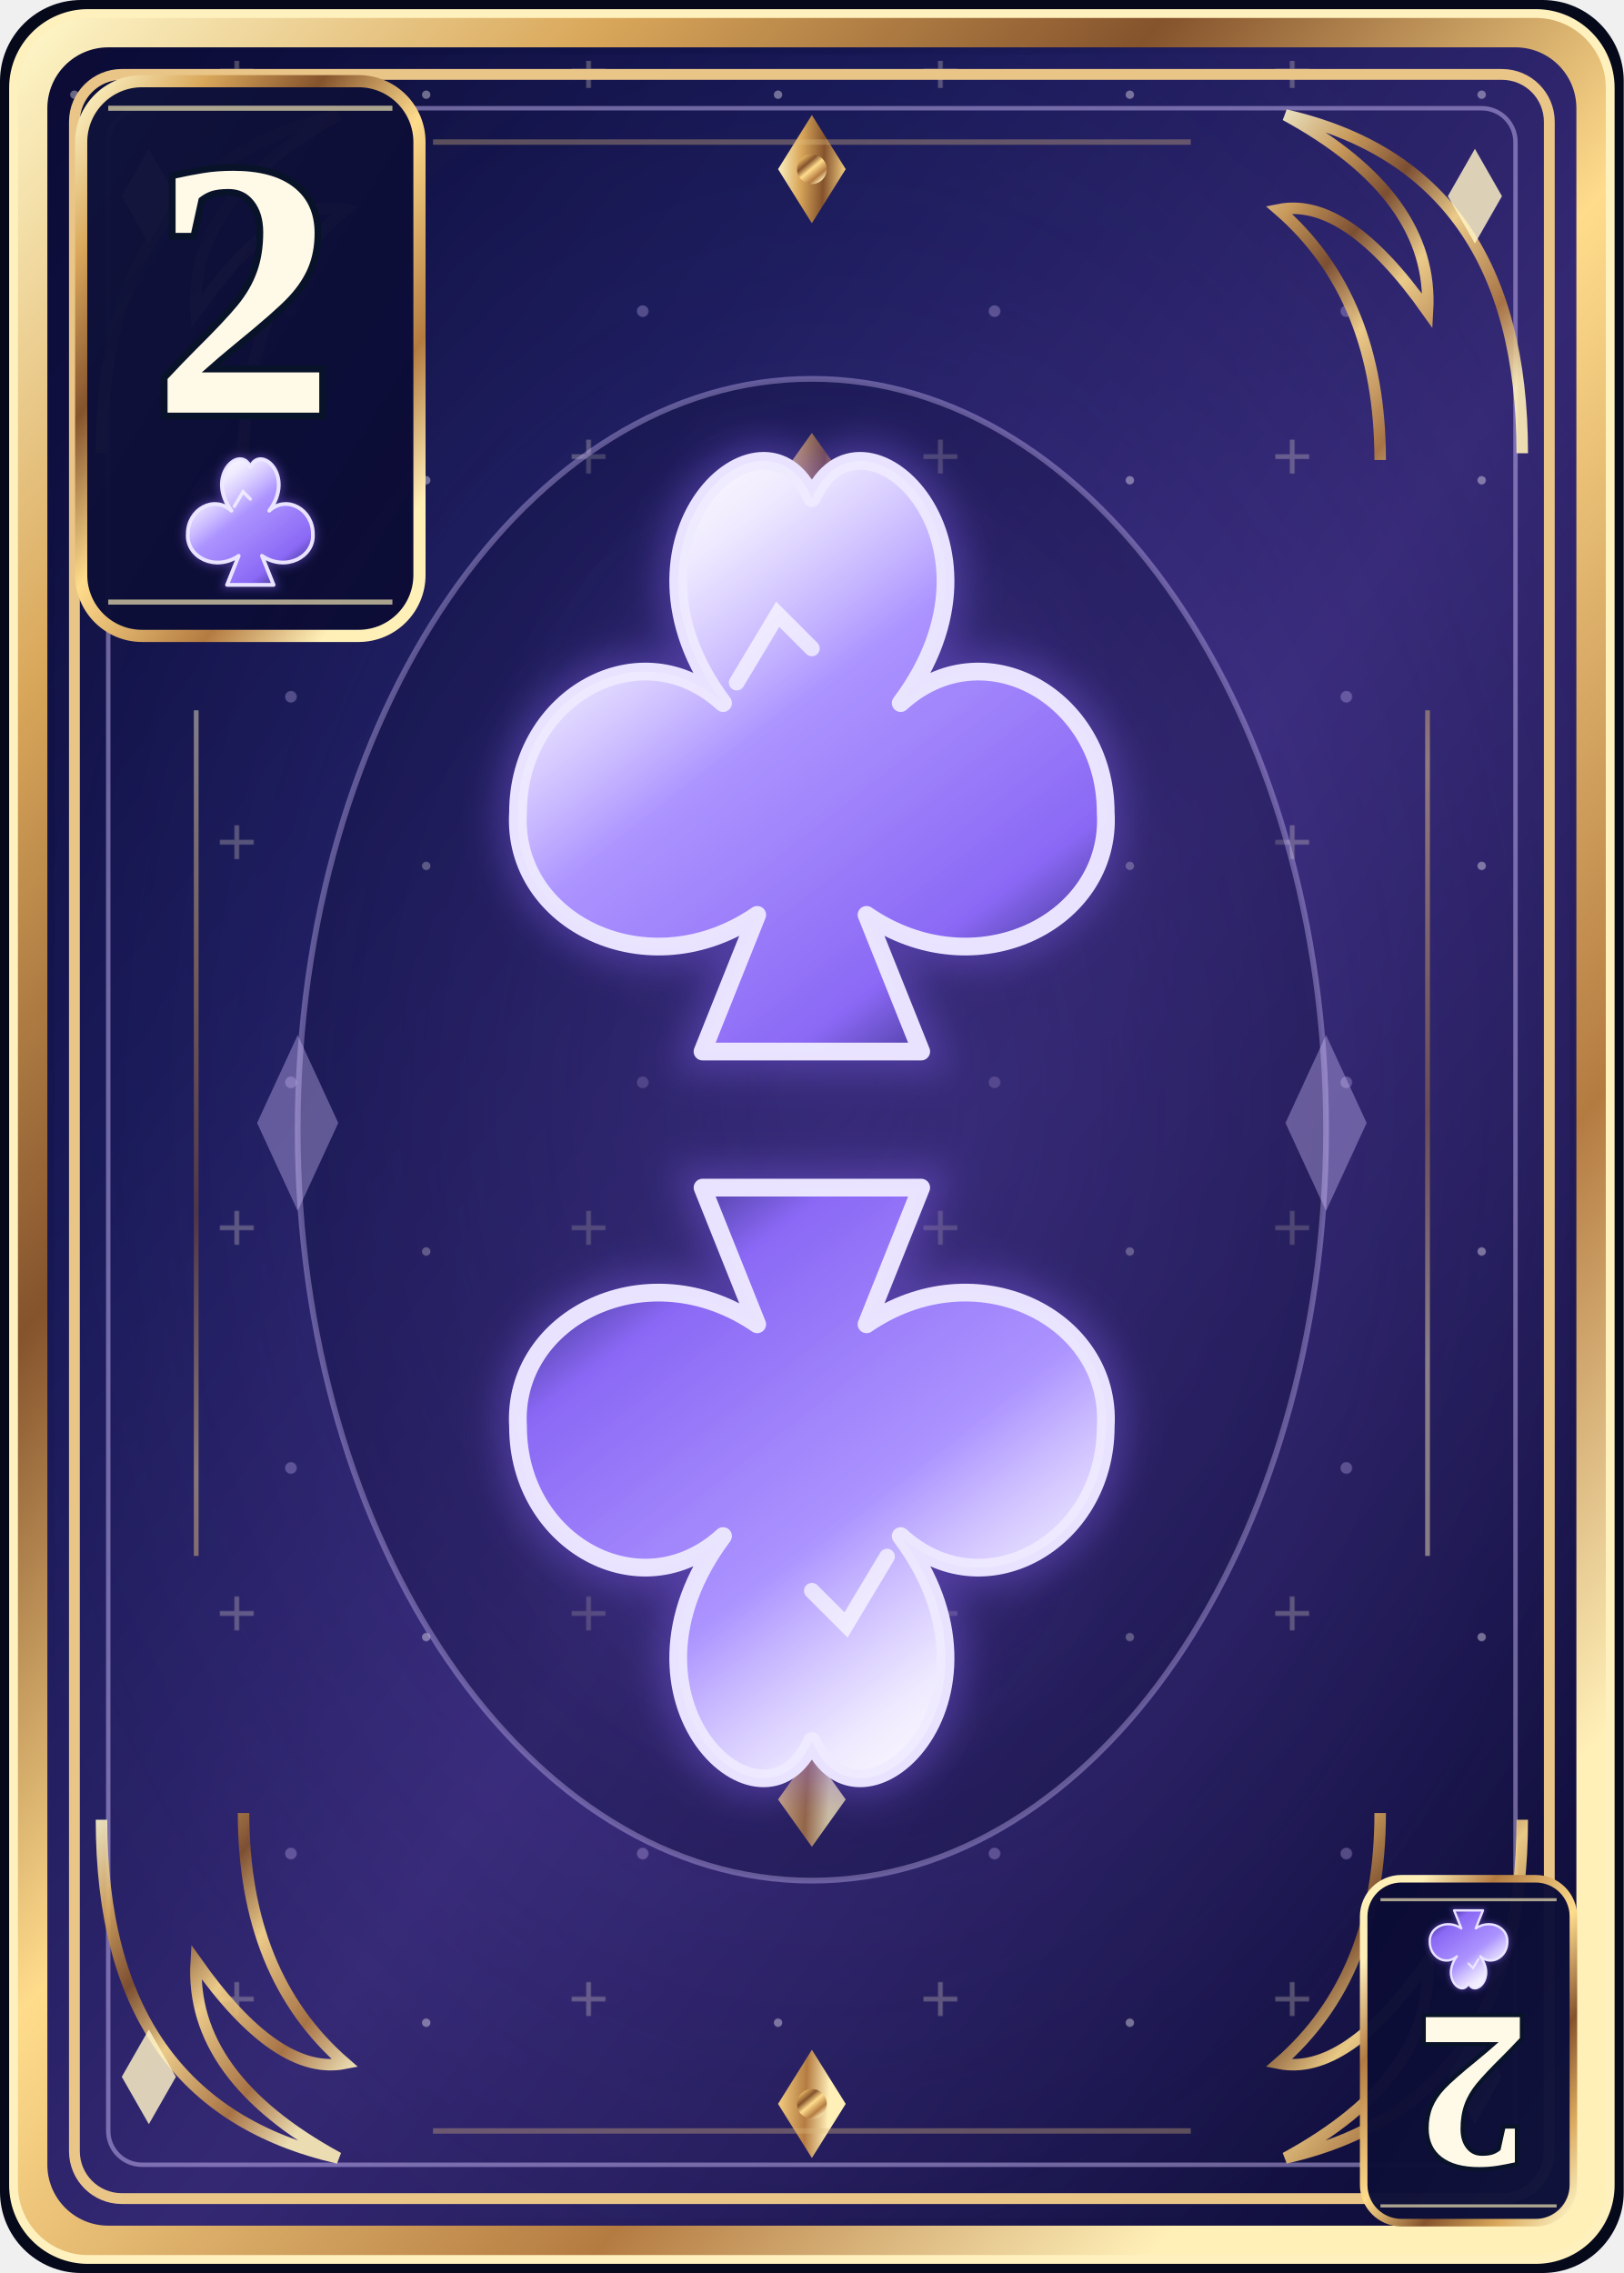
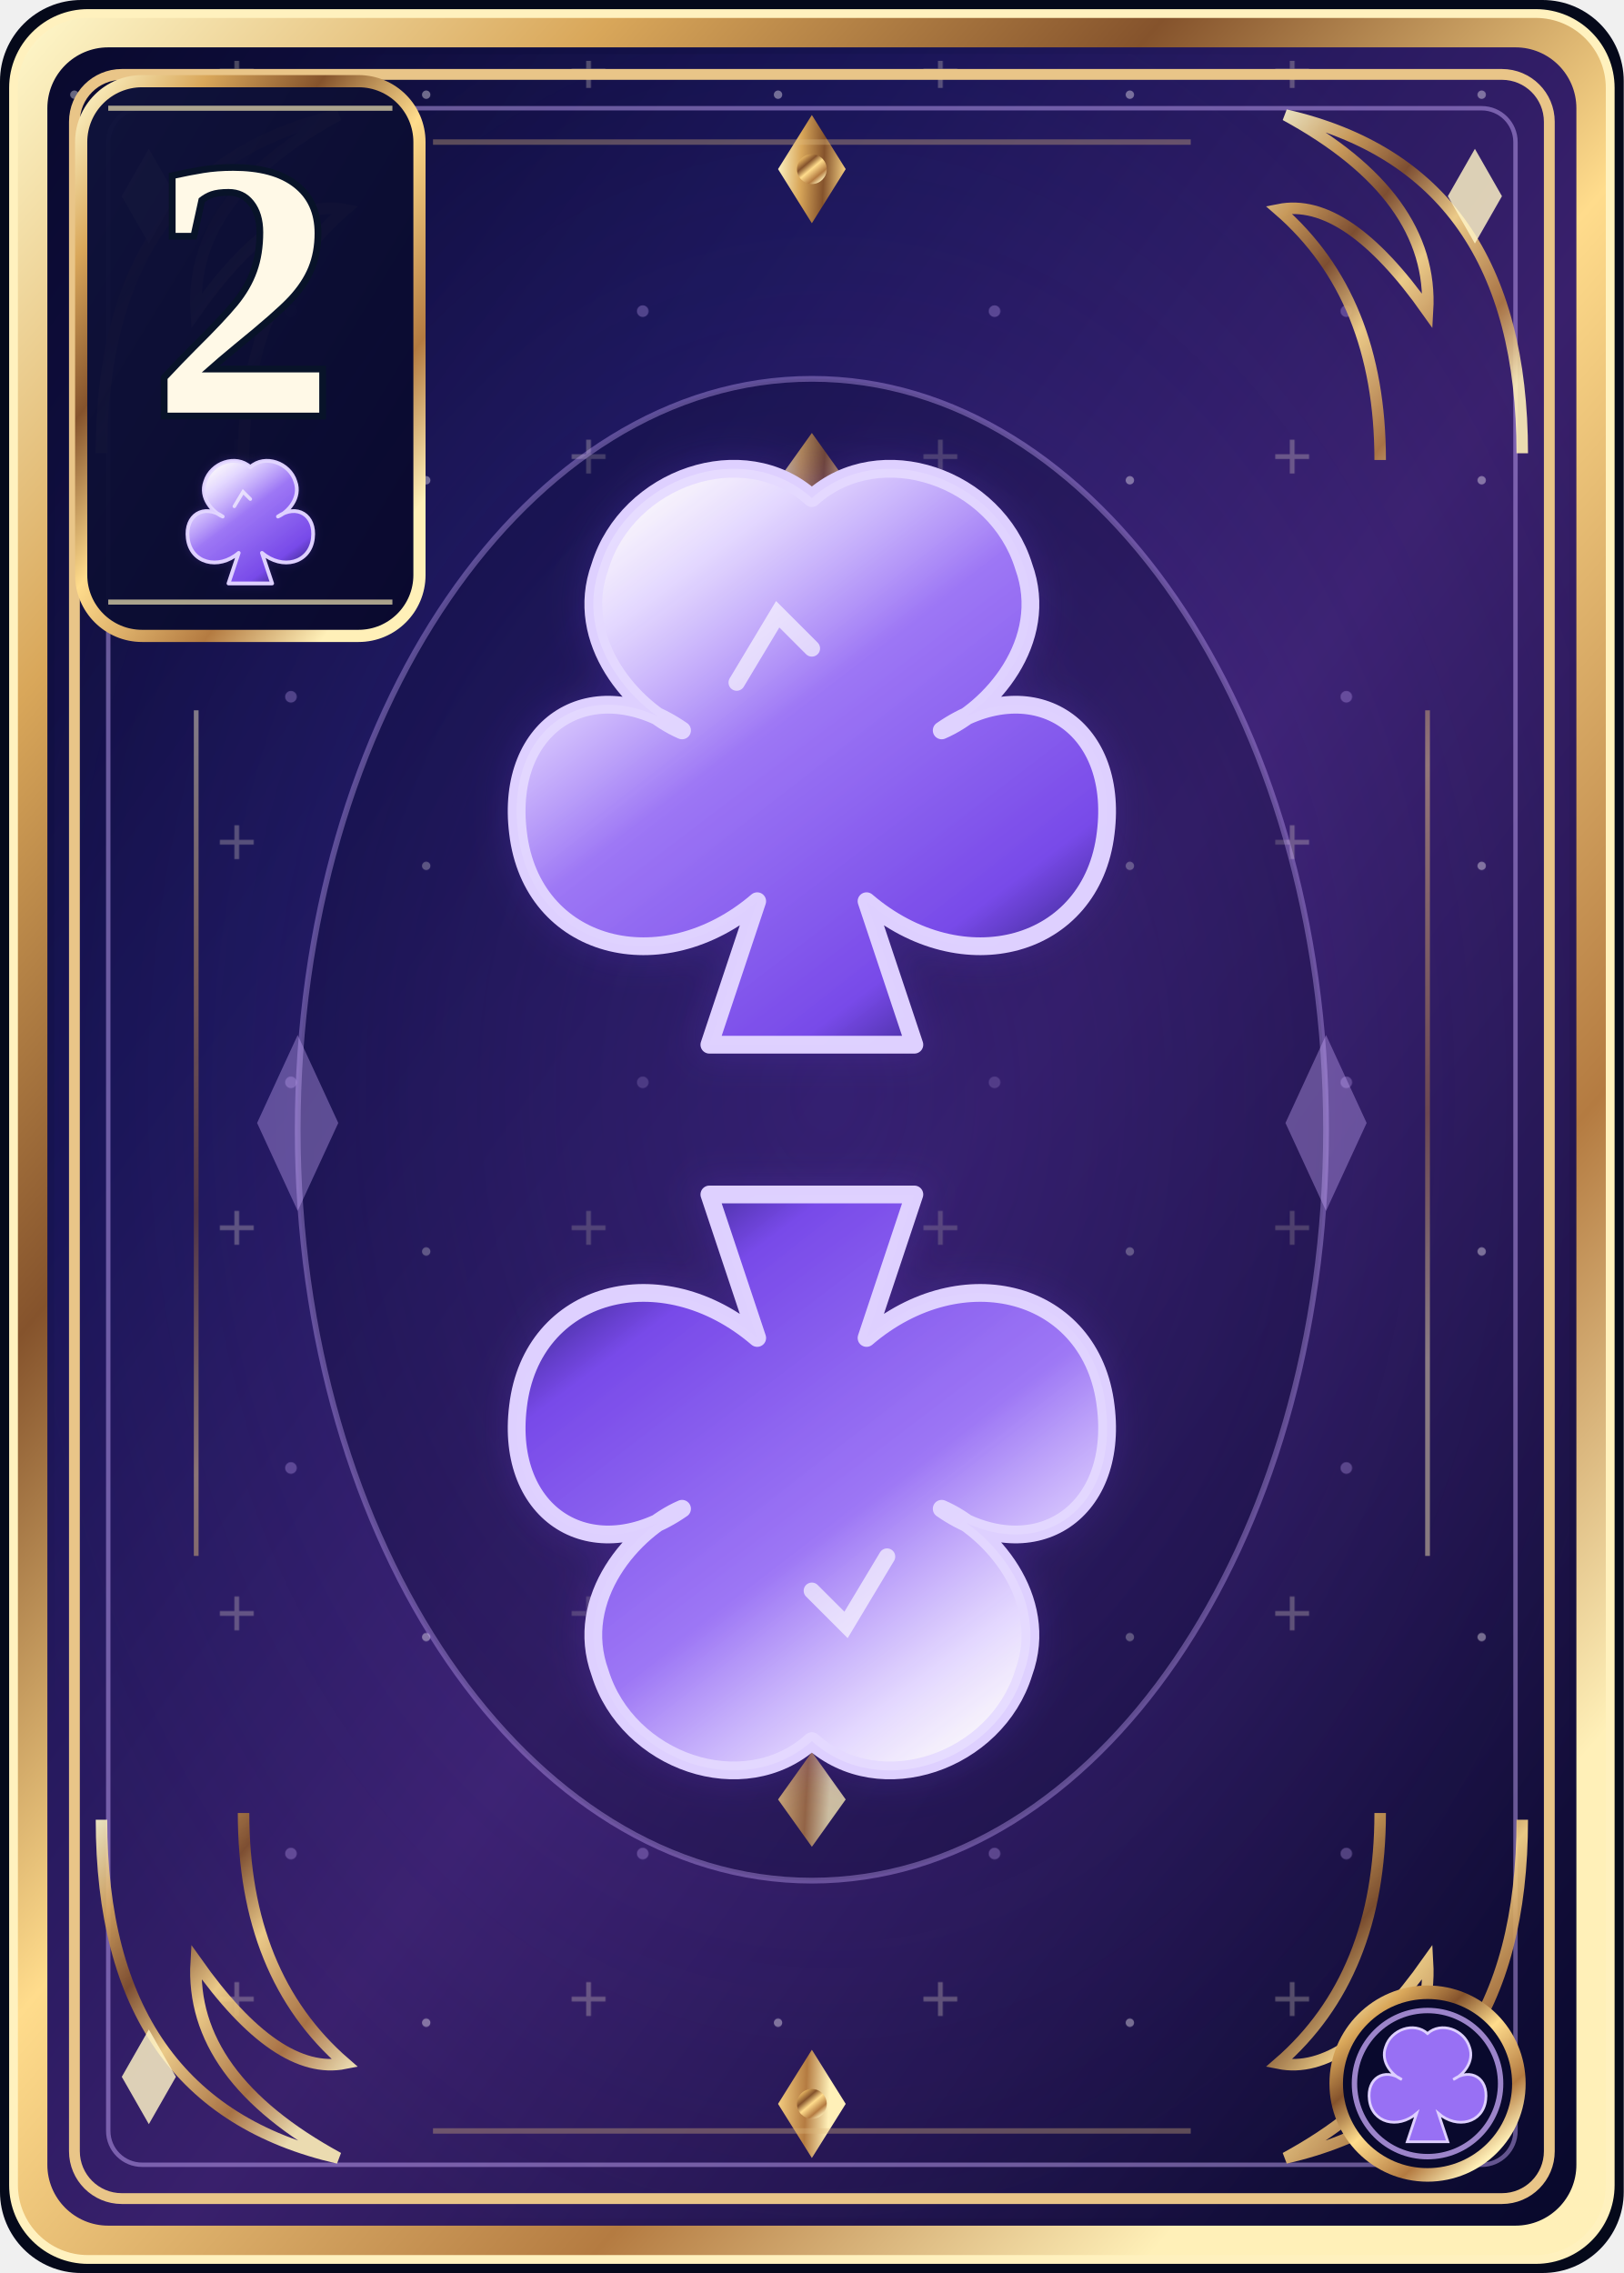
- <svg xmlns="http://www.w3.org/2000/svg" viewBox="0 0 240 336" width="240" height="336" role="img" aria-label="2 of Clubs — Mystic Royale V3" data-theme="mystic-royale-v3" data-rank="2" data-suit="C" data-card="C-2">
+ <svg xmlns="http://www.w3.org/2000/svg" viewBox="0 0 240 336" width="240" height="336" role="img" aria-label="2 of Clubs — Mystic Royale V4" data-theme="mystic-royale-v4" data-rank="2" data-suit="C" data-card="C-2">
  <defs>
    <linearGradient id="velvet" x1="0%" y1="0%" x2="96%" y2="100%">
-       <stop offset="0%" stop-color="#0b0b35" />
-       <stop offset="28%" stop-color="#151752" />
-       <stop offset="56%" stop-color="#342873" />
-       <stop offset="100%" stop-color="#0b0b35" />
+       <stop offset="0%" stop-color="#09092d" />
+       <stop offset="28%" stop-color="#171453" />
+       <stop offset="56%" stop-color="#39206c" />
+       <stop offset="100%" stop-color="#09092d" />
    </linearGradient>
    <radialGradient id="aura" cx="51%" cy="48%" r="59%">
-       <stop offset="0%" stop-color="#8865f5" stop-opacity=".27" />
-       <stop offset="60%" stop-color="#8865f5" stop-opacity=".08" />
-       <stop offset="100%" stop-color="#8865f5" stop-opacity="0" />
+       <stop offset="0%" stop-color="#7647e9" stop-opacity=".27" />
+       <stop offset="60%" stop-color="#7647e9" stop-opacity=".08" />
+       <stop offset="100%" stop-color="#7647e9" stop-opacity="0" />
    </radialGradient>
    <linearGradient id="gold" x1="0%" y1="0%" x2="84%" y2="100%">
      <stop offset="0%" stop-color="#fff8cb" />
      <stop offset="18%" stop-color="#d9a75a" />
      <stop offset="35%" stop-color="#85532c" />
      <stop offset="53%" stop-color="#ffdc8c" />
      <stop offset="77%" stop-color="#b47b41" />
      <stop offset="94%" stop-color="#fff0b8" />
    </linearGradient>
    <linearGradient id="gem" x1="17%" y1="3%" x2="91%" y2="100%">
      <stop offset="0%" stop-color="#fffdf8" />
-       <stop offset="15%" stop-color="#e9e3ff" />
-       <stop offset="40%" stop-color="#a68cff" />
-       <stop offset="78%" stop-color="#8865f5" />
-       <stop offset="100%" stop-color="#151752" />
+       <stop offset="15%" stop-color="#ded0ff" />
+       <stop offset="40%" stop-color="#9870f4" />
+       <stop offset="78%" stop-color="#7647e9" />
+       <stop offset="100%" stop-color="#171453" />
    </linearGradient>
    <linearGradient id="gemshine" x1="20%" y1="3%" x2="91%" y2="92%">
      <stop offset="0%" stop-color="#ffffff" stop-opacity=".91" />
      <stop offset="43%" stop-color="#ffffff" stop-opacity=".16" />
      <stop offset="100%" stop-color="#ffffff" stop-opacity="0" />
    </linearGradient>
    <radialGradient id="halo">
-       <stop offset="0%" stop-color="#8865f5" stop-opacity=".64" />
-       <stop offset="54%" stop-color="#8865f5" stop-opacity=".14" />
-       <stop offset="100%" stop-color="#8865f5" stop-opacity="0" />
+       <stop offset="0%" stop-color="#7647e9" stop-opacity=".64" />
+       <stop offset="54%" stop-color="#7647e9" stop-opacity=".14" />
+       <stop offset="100%" stop-color="#7647e9" stop-opacity="0" />
    </radialGradient>
    <linearGradient id="portraitFade" x1="0%" y1="0%" x2="0%" y2="100%">
-       <stop offset="0%" stop-color="#0b0b35" stop-opacity=".03" />
-       <stop offset="69%" stop-color="#0b0b35" stop-opacity=".05" />
-       <stop offset="100%" stop-color="#0b0b35" stop-opacity=".89" />
+       <stop offset="0%" stop-color="#09092d" stop-opacity=".03" />
+       <stop offset="69%" stop-color="#09092d" stop-opacity=".05" />
+       <stop offset="100%" stop-color="#09092d" stop-opacity=".89" />
    </linearGradient>
    <linearGradient id="indexBg" x1="0%" y1="0%" x2="100%" y2="100%">
      <stop offset="0%" stop-color="#10133b" stop-opacity=".98" />
-       <stop offset="100%" stop-color="#0b0b35" stop-opacity=".98" />
+       <stop offset="100%" stop-color="#09092d" stop-opacity=".98" />
    </linearGradient>
    <filter id="soft" x="-50%" y="-50%" width="200%" height="200%">
      <feGaussianBlur stdDeviation="2.6" />
    </filter>
    <pattern id="stars" width="52" height="57" patternUnits="userSpaceOnUse">
      <circle cx="11" cy="14" r=".62" fill="#fff9ff" opacity=".39" />
-       <circle cx="43" cy="46" r=".86" fill="#d6c4ff" opacity=".3" />
+       <circle cx="43" cy="46" r=".86" fill="#cdaeff" opacity=".3" />
      <path d="M35 8v5m-2.5-2.5h5" stroke="#fff2d7" stroke-width=".7" opacity=".26" />
    </pattern>
-     <path id="suit" d="M-8 24 C-24 35 -44 25 -43 9 C-43 -8 -25 -18 -13 -7 C-31 -31 -7 -53 0 -37 C7 -53 31 -31 13 -7 C25 -18 43 -8 43 9 C44 25 24 35 8 24 L16 44 H-16Z" />
+     <path id="suit" d="M0 -37 C-10 -46 -27 -40 -31 -27 C-35 -16 -26 -6 -19 -3 C-32 -12 -45 -4 -43 12 C-41 29 -22 34 -8 22 L-15 43 H15 L8 22 C22 34 41 29 43 12 C45 -4 32 -12 19 -3 C26 -6 35 -16 31 -27 C27 -40 10 -46 0 -37 Z" />
    <clipPath id="portraitClip">
      <rect x="41" y="76" width="158" height="190" rx="10" />
    </clipPath>
  </defs>
  <rect width="240" height="336" rx="12" fill="#05091a" />
  <rect x="2" y="2" width="236" height="332" rx="11" fill="url(#gold)" stroke="#fff1be" stroke-width="1.3" />
  <rect x="7" y="7" width="226" height="322" rx="9" fill="url(#velvet)" />
  <rect x="8" y="8" width="224" height="320" rx="8" fill="url(#aura)" />
  <rect x="9" y="9" width="222" height="318" rx="8" fill="url(#stars)" />
  <rect x="11" y="11" width="218" height="314" rx="7" fill="none" stroke="#e9c588" stroke-width="1.6" />
-   <rect x="16" y="16" width="208" height="304" rx="5" fill="none" stroke="#d6c4ff" stroke-opacity=".46" stroke-width=".65" />
+   <rect x="16" y="16" width="208" height="304" rx="5" fill="none" stroke="#cdaeff" stroke-opacity=".46" stroke-width=".65" />
  <path d="M29 105L29 230M211 105L211 230" stroke="url(#gold)" stroke-width=".7" opacity=".46" />
  <g stroke="url(#gold)" stroke-width="1.7" fill="none" opacity=".9">
    <path d="M15 67Q15 25 50 17Q28 29 29 46Q41 29 51 31Q36 44 36 68" />
    <path d="M225 67Q225 25 190 17Q212 29 211 46Q199 29 189 31Q204 44 204 68" />
    <path d="M15 269Q15 311 50 319Q28 307 29 290Q41 307 51 305Q36 292 36 268" />
    <path d="M225 269Q225 311 190 319Q212 307 211 290Q199 307 189 305Q204 292 204 268" />
  </g>
  <g fill="#fff4c7" opacity=".83">
    <path d="M22 22l4 7-4 7-4-7Z M218 22l4 7-4 7-4-7Z M22 314l4-7-4-7-4 7Z M218 314l4-7-4-7-4 7Z" />
  </g>
  <g fill="url(#gold)">
    <path d="M120 17l5 8-5 8-5-8Z M120 319l5-8-5-8-5 8Z" />
    <circle cx="120" cy="25" r="2.2" />
    <circle cx="120" cy="311" r="2.2" />
  </g>
  <path d="M64 21h112M64 315h112" stroke="#dfb97e" stroke-width=".8" opacity=".35" />
-   <ellipse cx="120" cy="167" rx="76" ry="111" fill="#0b0b35" opacity=".27" />
-   <ellipse cx="120" cy="167" rx="76" ry="111" fill="none" stroke="#d6c4ff" stroke-width=".85" opacity=".36" />
+   <ellipse cx="120" cy="167" rx="76" ry="111" fill="#09092d" opacity=".27" />
+   <ellipse cx="120" cy="167" rx="76" ry="111" fill="none" stroke="#cdaeff" stroke-width=".85" opacity=".36" />
  <path d="M120 64l5 7-5 7-5-7ZM120 259l5 7-5 7-5-7Z" fill="url(#gold)" opacity=".76" />
-   <path d="M44 153l6 13-6 13-6-13ZM196 153l6 13-6 13-6-13Z" fill="#d6c4ff" opacity=".36" />
+   <path d="M44 153l6 13-6 13-6-13ZM196 153l6 13-6 13-6-13Z" fill="#cdaeff" opacity=".36" />
  <g class="royal-pip" transform="translate(120 111) rotate(0) scale(1.01)">
-     <circle r="47" fill="url(#halo)" opacity=".40" />
-     <use href="#suit" fill="#8865f5" stroke="#8865f5" stroke-width="6" filter="url(#soft)" opacity=".35" />
-     <use href="#suit" fill="url(#gem)" stroke="#e9e3ff" stroke-width="2.6" stroke-linejoin="round" />
-     <use href="#suit" fill="url(#gemshine)" opacity=".41" />
-     <path d="M-11 -10L-5 -20L0 -15" fill="none" stroke="#ffffff" stroke-width="2.3" opacity=".68" stroke-linecap="round" />
+     <circle r="42" fill="url(#halo)" opacity=".22" />
+     <use href="#suit" fill="#7647e9" stroke="#7647e9" stroke-width="3.1" filter="url(#soft)" opacity=".18" />
+     <use href="#suit" fill="url(#gem)" stroke="#ded0ff" stroke-width="2.6" stroke-linejoin="round" />
+     <use href="#suit" fill="url(#gemshine)" opacity=".30" />
+     <path d="M-11 -10L-5 -20L0 -15" fill="none" stroke="#ffffff" stroke-width="2.4" opacity=".64" stroke-linecap="round" />
  </g>
  <g class="royal-pip" transform="translate(120 220) rotate(180) scale(1.01)">
-     <circle r="47" fill="url(#halo)" opacity=".40" />
-     <use href="#suit" fill="#8865f5" stroke="#8865f5" stroke-width="6" filter="url(#soft)" opacity=".35" />
-     <use href="#suit" fill="url(#gem)" stroke="#e9e3ff" stroke-width="2.6" stroke-linejoin="round" />
-     <use href="#suit" fill="url(#gemshine)" opacity=".41" />
-     <path d="M-11 -10L-5 -20L0 -15" fill="none" stroke="#ffffff" stroke-width="2.3" opacity=".68" stroke-linecap="round" />
+     <circle r="42" fill="url(#halo)" opacity=".22" />
+     <use href="#suit" fill="#7647e9" stroke="#7647e9" stroke-width="3.1" filter="url(#soft)" opacity=".18" />
+     <use href="#suit" fill="url(#gem)" stroke="#ded0ff" stroke-width="2.6" stroke-linejoin="round" />
+     <use href="#suit" fill="url(#gemshine)" opacity=".30" />
+     <path d="M-11 -10L-5 -20L0 -15" fill="none" stroke="#ffffff" stroke-width="2.4" opacity=".64" stroke-linecap="round" />
  </g>
  <g class="corner-index">
    <rect x="12" y="12" width="50" height="82" rx="9" fill="url(#indexBg)" stroke="url(#gold)" stroke-width="1.8" />
    <path d="M16 16h42M16 89h42" stroke="#fff2bd" stroke-width=".75" opacity=".65" />
    <text x="36" y="61" text-anchor="middle" font-family="Georgia,Times New Roman,serif" font-weight="bold" font-size="54" fill="#fff9e7" stroke="#081329" stroke-width="2" paint-order="stroke">2</text>
    <g class="royal-pip" transform="translate(37 77) rotate(0) scale(0.215)">
-       <circle r="47" fill="url(#halo)" opacity=".40" />
-       <use href="#suit" fill="#8865f5" stroke="#8865f5" stroke-width="6" filter="url(#soft)" opacity=".35" />
-       <use href="#suit" fill="url(#gem)" stroke="#e9e3ff" stroke-width="2.6" stroke-linejoin="round" />
-       <use href="#suit" fill="url(#gemshine)" opacity=".41" />
-       <path d="M-11 -10L-5 -20L0 -15" fill="none" stroke="#ffffff" stroke-width="2.3" opacity=".68" stroke-linecap="round" />
+       <circle r="42" fill="url(#halo)" opacity=".22" />
+       <use href="#suit" fill="#7647e9" stroke="#7647e9" stroke-width="3.1" filter="url(#soft)" opacity=".18" />
+       <use href="#suit" fill="url(#gem)" stroke="#ded0ff" stroke-width="2.6" stroke-linejoin="round" />
+       <use href="#suit" fill="url(#gemshine)" opacity=".30" />
+       <path d="M-11 -10L-5 -20L0 -15" fill="none" stroke="#ffffff" stroke-width="2.4" opacity=".64" stroke-linecap="round" />
    </g>
  </g>
-   <g class="corner-index" transform="translate(240 336) rotate(180) scale(.62)">
-     <rect x="12" y="12" width="50" height="82" rx="9" fill="url(#indexBg)" stroke="url(#gold)" stroke-width="1.8" />
-     <path d="M16 16h42M16 89h42" stroke="#fff2bd" stroke-width=".75" opacity=".65" />
-     <text x="36" y="61" text-anchor="middle" font-family="Georgia,Times New Roman,serif" font-weight="bold" font-size="54" fill="#fff9e7" stroke="#081329" stroke-width="2" paint-order="stroke">2</text>
-     <g class="royal-pip" transform="translate(37 77) rotate(0) scale(0.215)">
-       <circle r="47" fill="url(#halo)" opacity=".40" />
-       <use href="#suit" fill="#8865f5" stroke="#8865f5" stroke-width="6" filter="url(#soft)" opacity=".35" />
-       <use href="#suit" fill="url(#gem)" stroke="#e9e3ff" stroke-width="2.6" stroke-linejoin="round" />
-       <use href="#suit" fill="url(#gemshine)" opacity=".41" />
-       <path d="M-11 -10L-5 -20L0 -15" fill="none" stroke="#ffffff" stroke-width="2.3" opacity=".68" stroke-linecap="round" />
-     </g>
+   <g class="corner-sigil" transform="translate(211 308)">
+     <circle r="13.5" fill="#09092d" stroke="url(#gold)" stroke-width="2" />
+     <circle r="10.8" fill="none" stroke="#cdaeff" stroke-width=".8" opacity=".75" />
+     <use href="#suit" fill="#9870f4" stroke="#ded0ff" stroke-width="2" transform="scale(.20)" />
  </g>
</svg>
